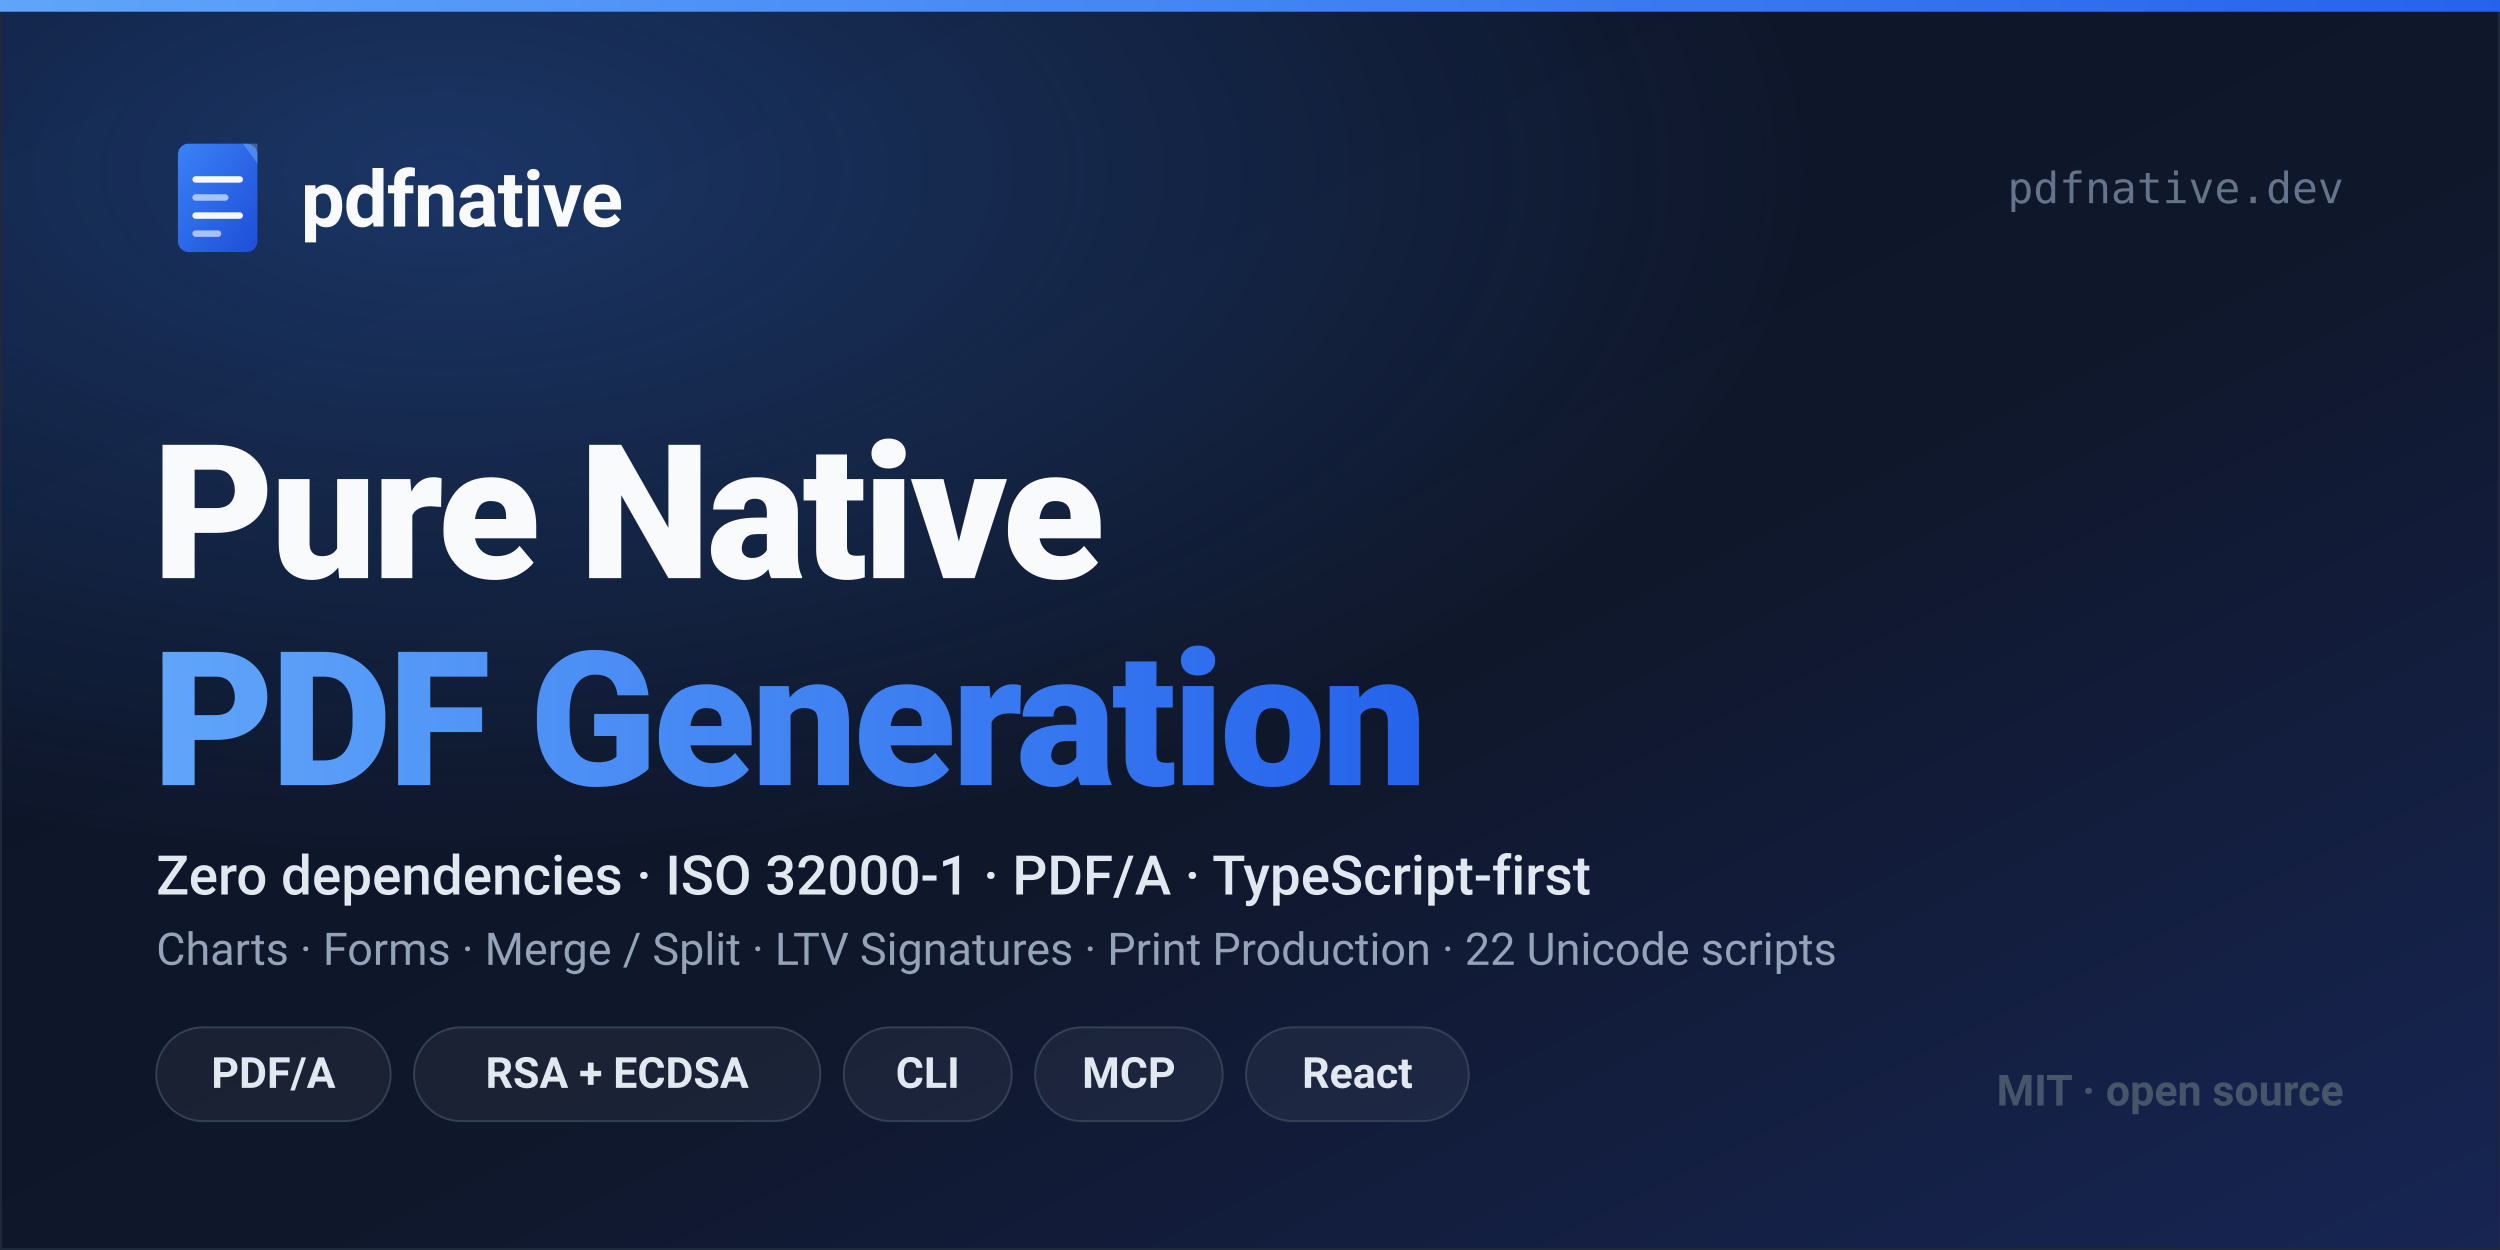
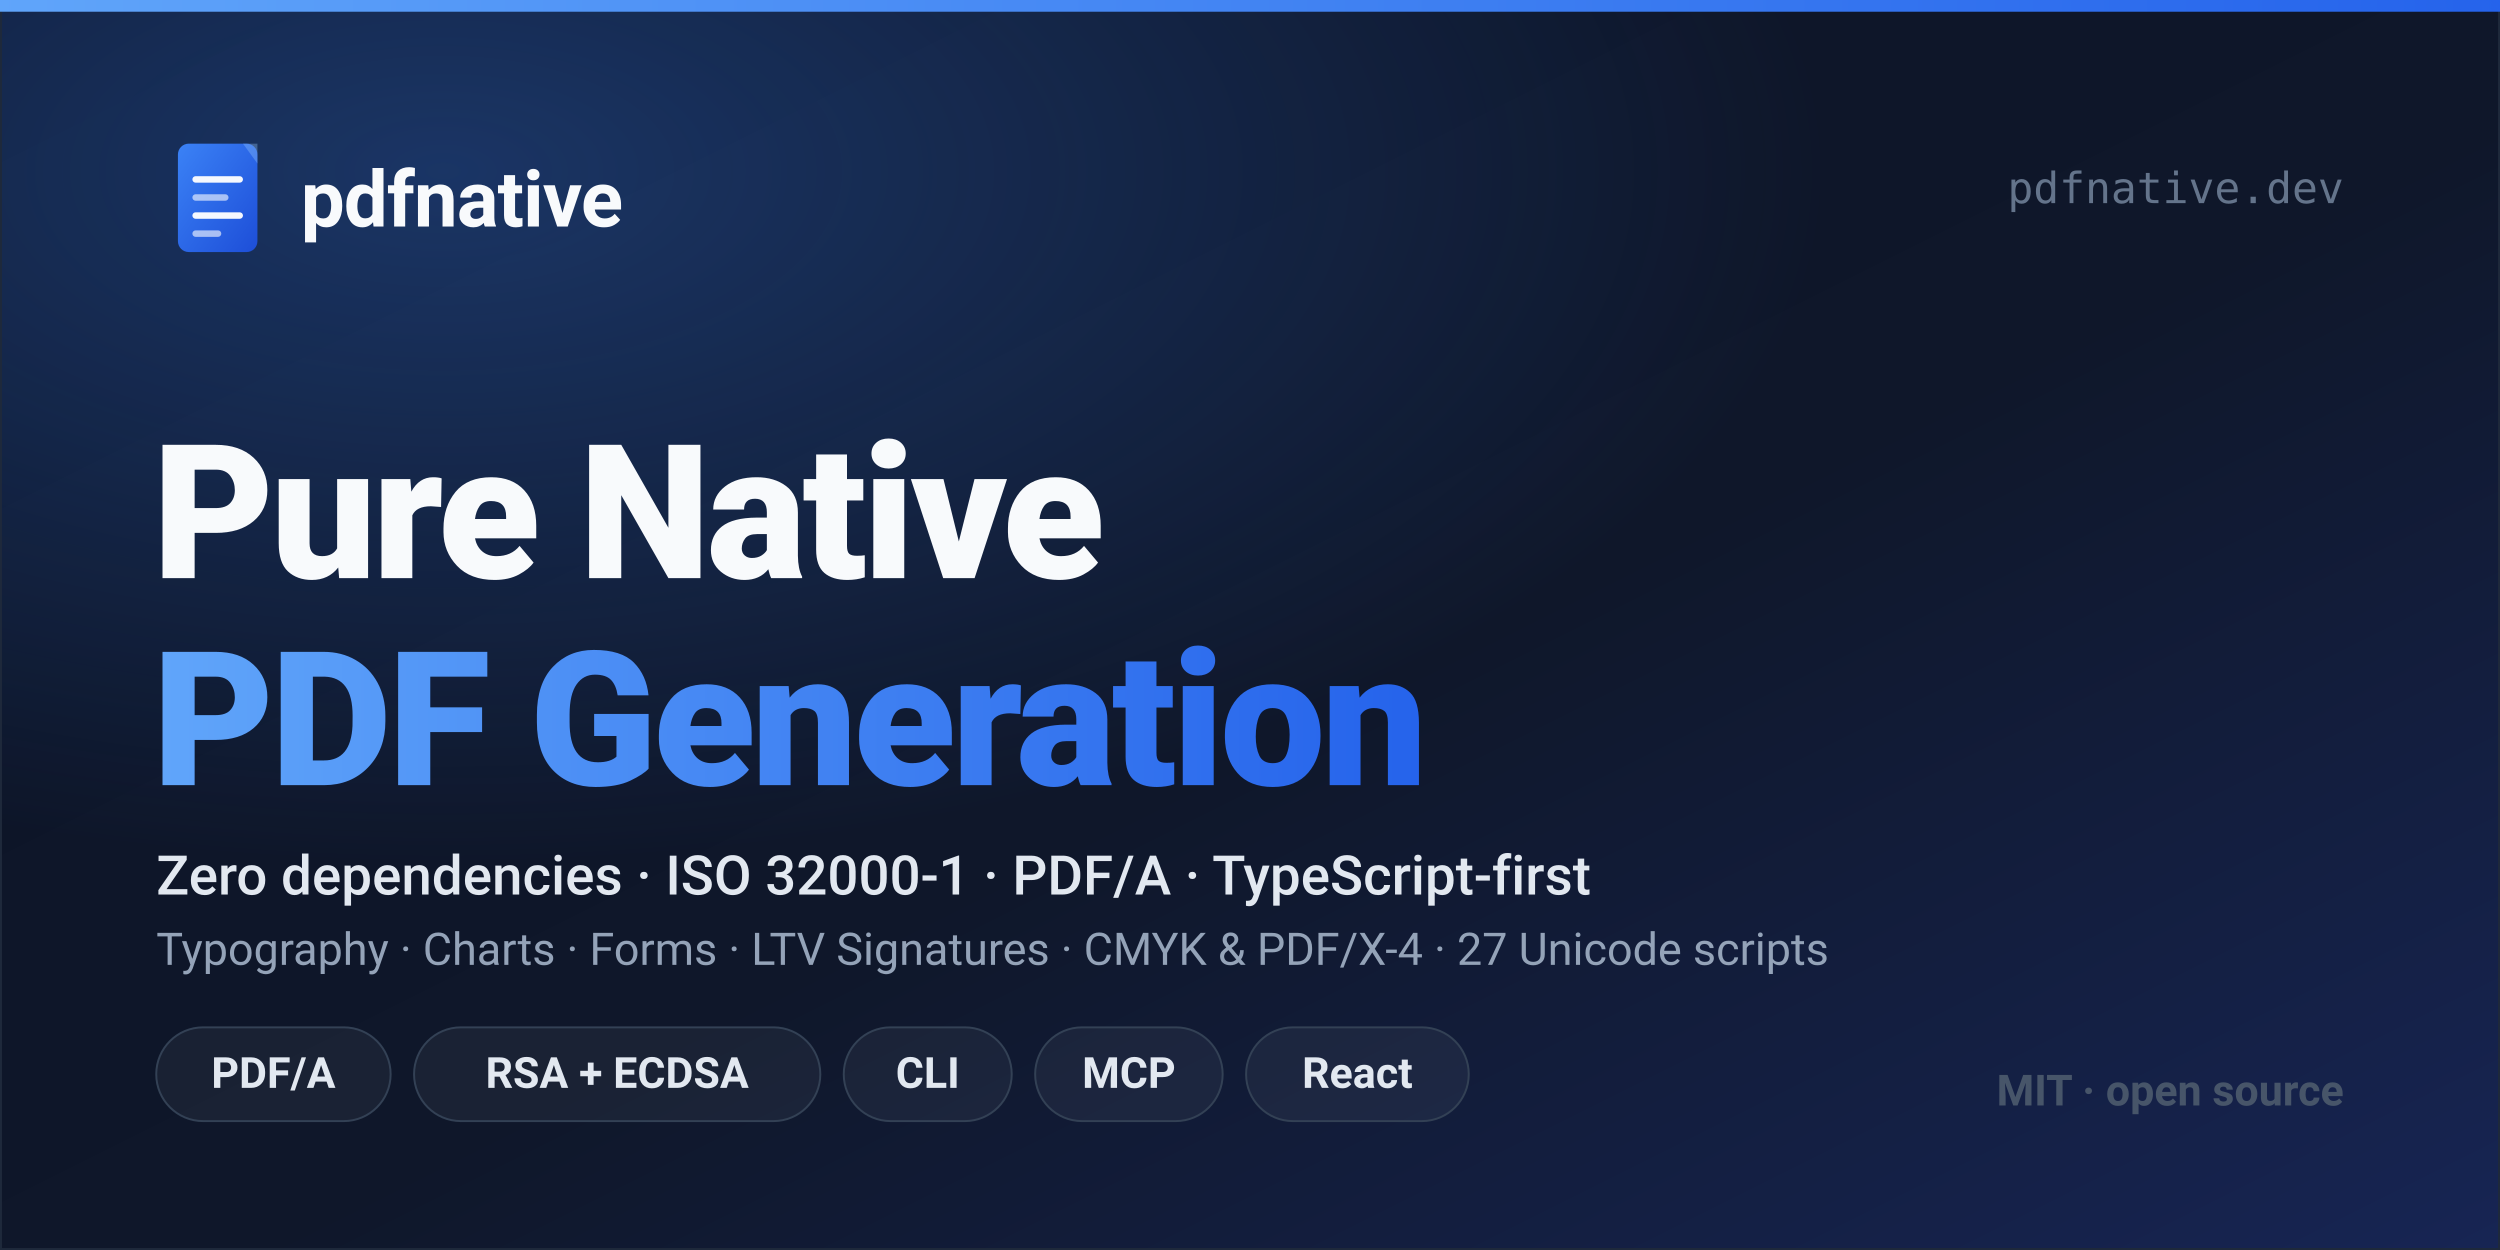
<svg xmlns="http://www.w3.org/2000/svg" width="1280" height="640" viewBox="0 0 1280 640">
  <defs>
    <linearGradient id="sp-bg" x1="0" y1="0" x2="1" y2="1">
      <stop offset="0%" stop-color="#0b1326" />
      <stop offset="55%" stop-color="#0f172a" />
      <stop offset="100%" stop-color="#172554" />
    </linearGradient>
    <radialGradient id="sp-glow" cx="18%" cy="14%" r="55%">
      <stop offset="0%" stop-color="#3b82f6" stop-opacity="0.30" />
      <stop offset="100%" stop-color="#3b82f6" stop-opacity="0" />
    </radialGradient>
    <linearGradient id="sp-accent" x1="0" y1="0" x2="1" y2="0">
      <stop offset="0%" stop-color="#60a5fa" />
      <stop offset="100%" stop-color="#2563eb" />
    </linearGradient>
    <linearGradient id="sp-logo-grad" x1="0" y1="0" x2="1" y2="1">
      <stop offset="0%" stop-color="#3B82F6" />
      <stop offset="100%" stop-color="#1D4ED8" />
    </linearGradient>
  </defs>
  <rect width="1280" height="640" fill="url(#sp-bg)" />
  <rect width="1280" height="640" fill="url(#sp-glow)" />
  <rect x="0.5" y="0.5" width="1279" height="639" fill="none" stroke="#1e293b" stroke-width="1" />
  <rect x="0" y="0" width="1280" height="6" fill="url(#sp-accent)" />
  <g transform="translate(80, 68)">
    <g transform="scale(1.85)">
      <rect x="6" y="3" width="22" height="30" rx="3" fill="url(#sp-logo-grad)" />
      <polygon points="24,3 28,3 28,8.5 24,3" fill="#93C5FD" opacity="0.35" />
      <rect x="10" y="12" width="14" height="1.8" rx="0.9" fill="white" opacity="0.95" />
      <rect x="10" y="17" width="10" height="1.8" rx="0.9" fill="white" opacity="0.6" />
      <rect x="10" y="22" width="14" height="1.8" rx="0.9" fill="white" opacity="0.95" />
      <rect x="10" y="27" width="8" height="1.8" rx="0.9" fill="white" opacity="0.6" />
    </g>
    <text x="74" y="48" font-family="'Segoe UI', -apple-system, BlinkMacSystemFont, Roboto, 'Helvetica Neue', Arial, sans-serif" font-size="40" font-weight="700" fill="#f8fafc" letter-spacing="-0.5">pdfnative</text>
  </g>
  <text x="1200" y="104" text-anchor="end" font-family="ui-monospace, SFMono-Regular, Consolas, monospace" font-size="22" fill="#64748b">pdfnative.dev</text>
  <text x="78" y="296" font-family="'Segoe UI', -apple-system, BlinkMacSystemFont, Roboto, 'Helvetica Neue', Arial, sans-serif" font-size="96" font-weight="800" fill="#f8fafc" letter-spacing="-2">Pure Native</text>
  <text x="78" y="402" font-family="'Segoe UI', -apple-system, BlinkMacSystemFont, Roboto, 'Helvetica Neue', Arial, sans-serif" font-size="96" font-weight="800" fill="url(#sp-accent)" letter-spacing="-2">PDF Generation</text>
  <text x="80" y="458" font-family="'Segoe UI', -apple-system, BlinkMacSystemFont, Roboto, 'Helvetica Neue', Arial, sans-serif" font-size="28" font-weight="500" fill="#e2e8f0">Zero dependencies · ISO 32000-1 · PDF/A · TypeScript-first</text>
-   <text x="80" y="494" font-family="'Segoe UI', -apple-system, BlinkMacSystemFont, Roboto, 'Helvetica Neue', Arial, sans-serif" font-size="23" font-weight="400" fill="#94a3b8">Charts · Forms · Merge / Split · LTV Signatures · Print Production · 22 Unicode scripts</text>
+   <text x="80" y="494" font-family="'Segoe UI', -apple-system, BlinkMacSystemFont, Roboto, 'Helvetica Neue', Arial, sans-serif" font-size="23" font-weight="400" fill="#94a3b8">Typography · Charts · Forms · LTV Signatures · CMYK &amp; PDF/X-4 · 27 Unicode scripts</text>
  <g font-family="'Segoe UI', -apple-system, BlinkMacSystemFont, Roboto, 'Helvetica Neue', Arial, sans-serif" font-size="22" font-weight="600">
    <rect x="80" y="526" width="120" height="48" rx="24" fill="#ffffff" fill-opacity="0.05" stroke="#334155" stroke-width="1" />
    <text x="140" y="557" text-anchor="middle" fill="#e2e8f0">PDF/A</text>
    <rect x="212" y="526" width="208" height="48" rx="24" fill="#ffffff" fill-opacity="0.05" stroke="#334155" stroke-width="1" />
    <text x="316" y="557" text-anchor="middle" fill="#e2e8f0">RSA + ECDSA</text>
    <rect x="432" y="526" width="86" height="48" rx="24" fill="#ffffff" fill-opacity="0.05" stroke="#334155" stroke-width="1" />
    <text x="475" y="557" text-anchor="middle" fill="#e2e8f0">CLI</text>
    <rect x="530" y="526" width="96" height="48" rx="24" fill="#ffffff" fill-opacity="0.05" stroke="#334155" stroke-width="1" />
    <text x="578" y="557" text-anchor="middle" fill="#e2e8f0">MCP</text>
    <rect x="638" y="526" width="114" height="48" rx="24" fill="#ffffff" fill-opacity="0.05" stroke="#334155" stroke-width="1" />
    <text x="695" y="557" text-anchor="middle" fill="#e2e8f0">React</text>
  </g>
  <text x="1200" y="566" text-anchor="end" font-family="'Segoe UI', -apple-system, BlinkMacSystemFont, Roboto, 'Helvetica Neue', Arial, sans-serif" font-size="22" font-weight="600" fill="#475569">MIT · open source</text>
</svg>
